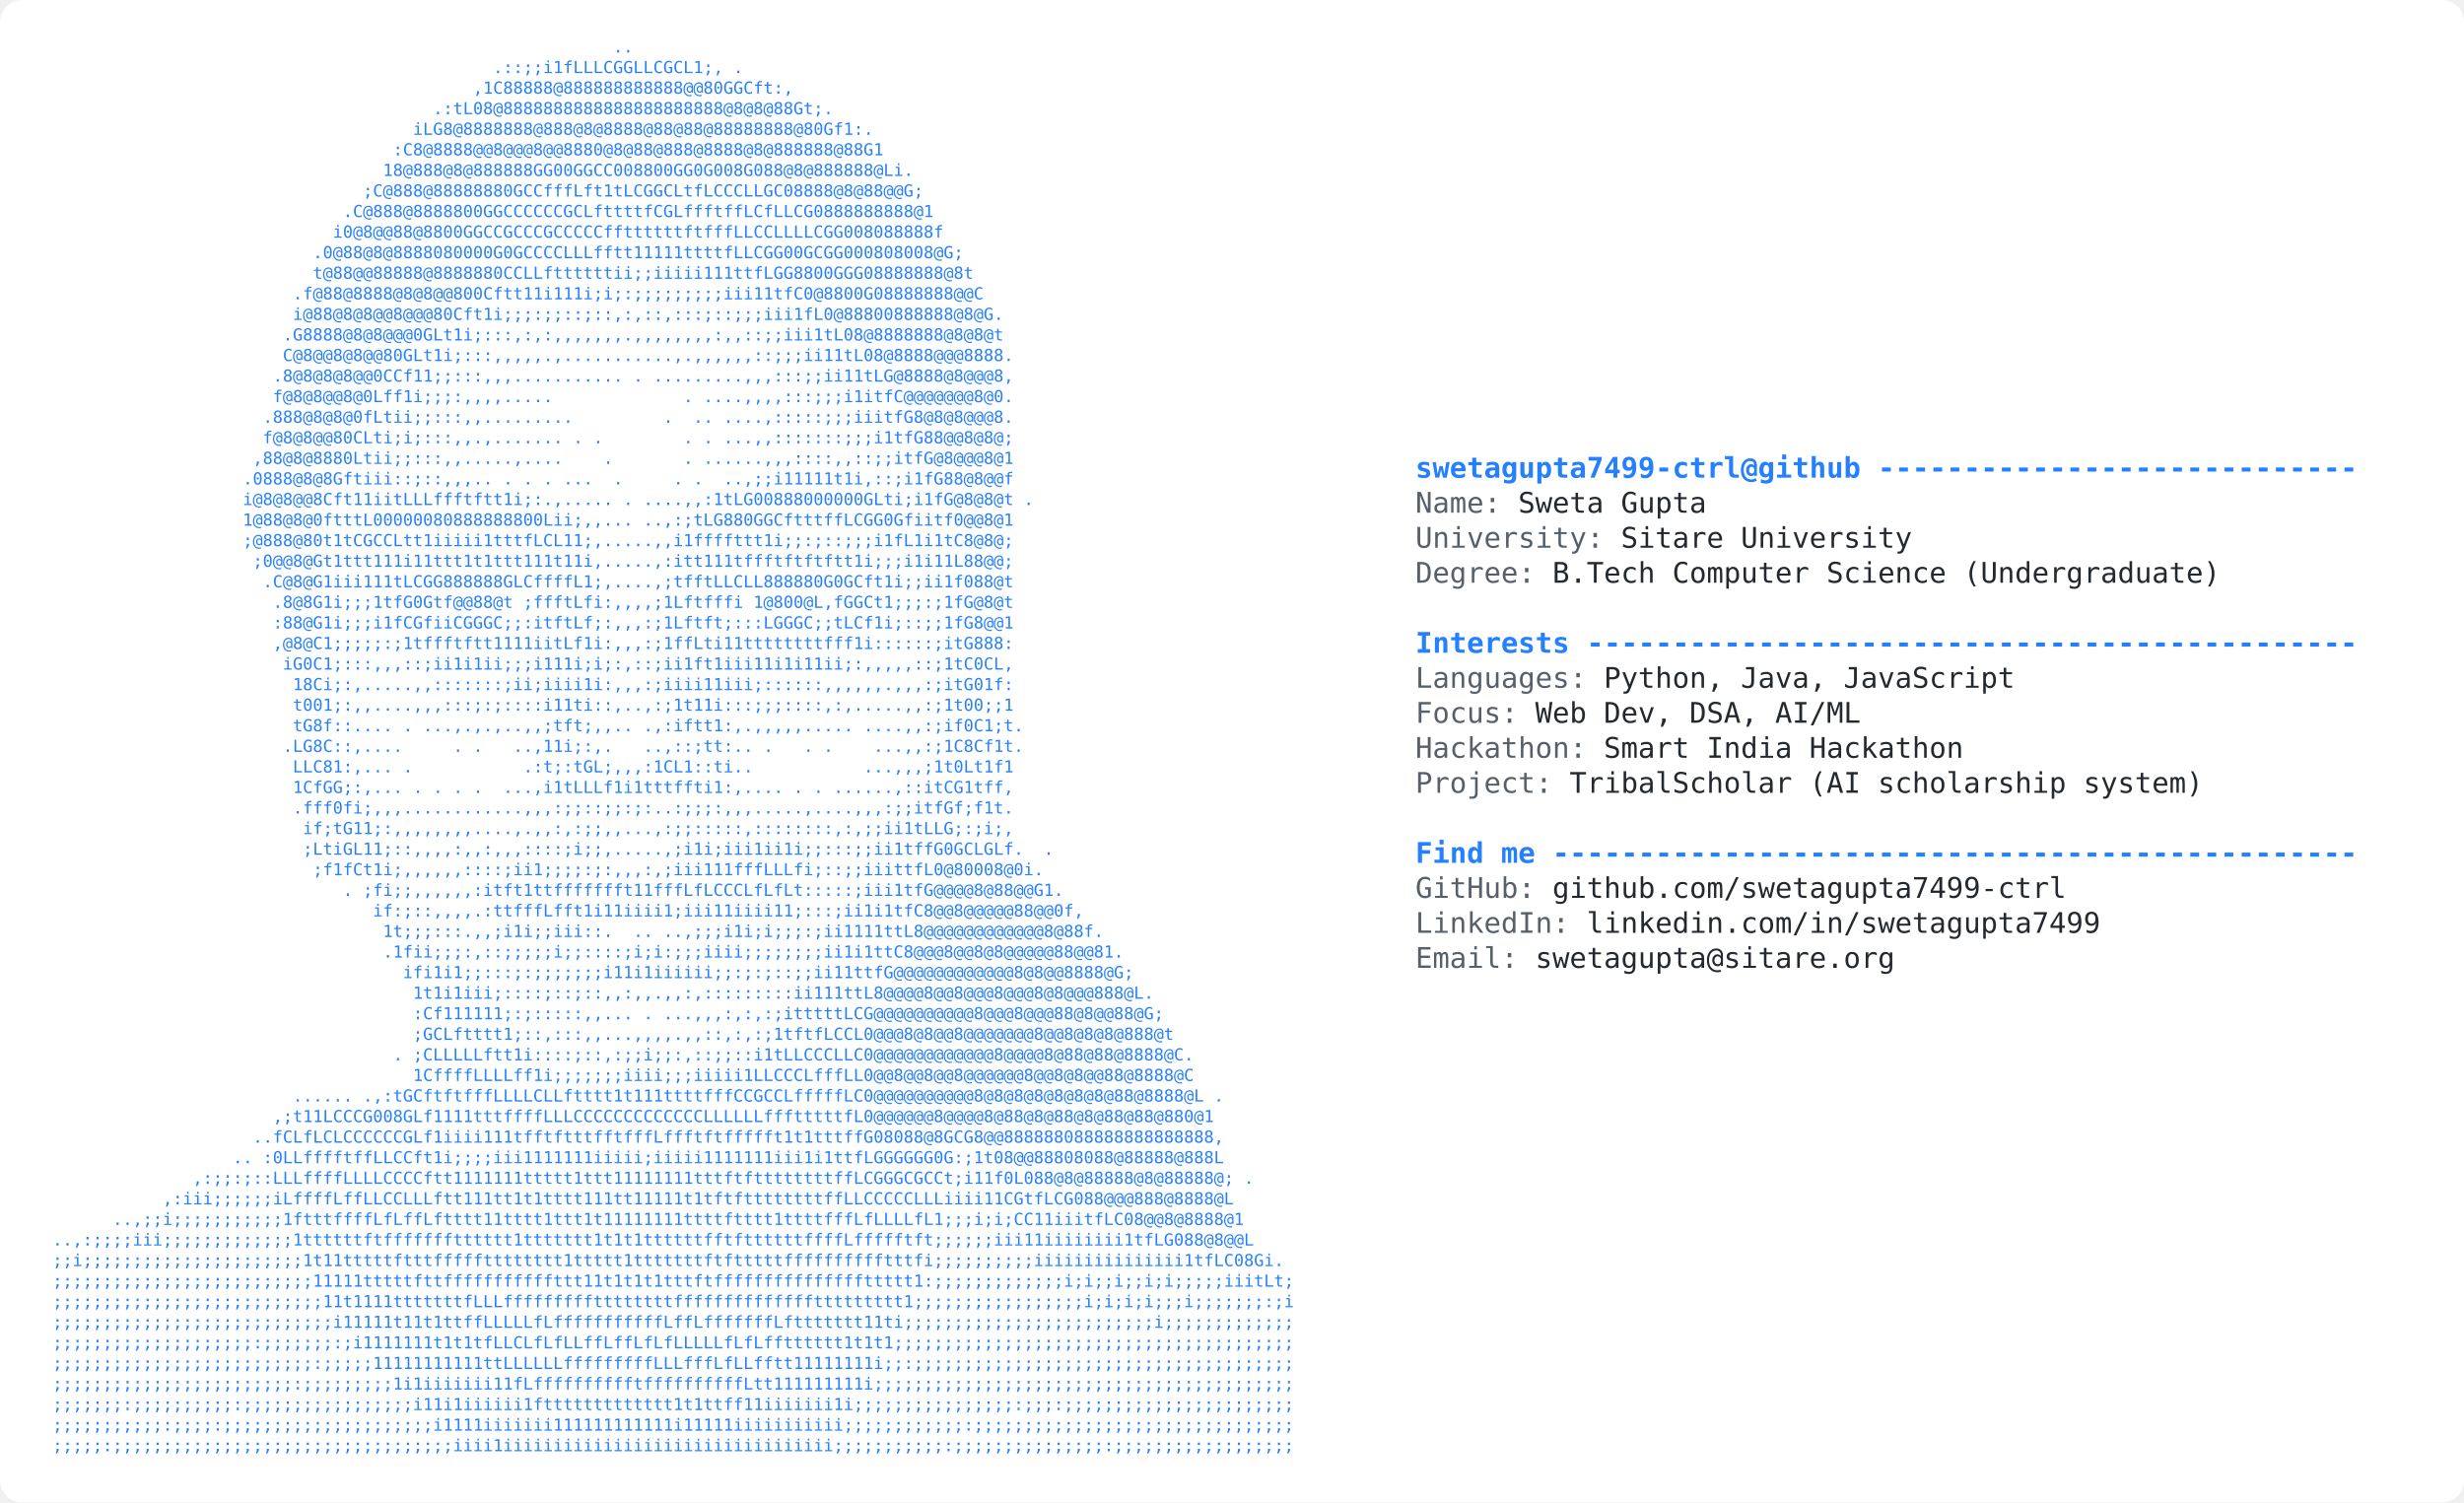
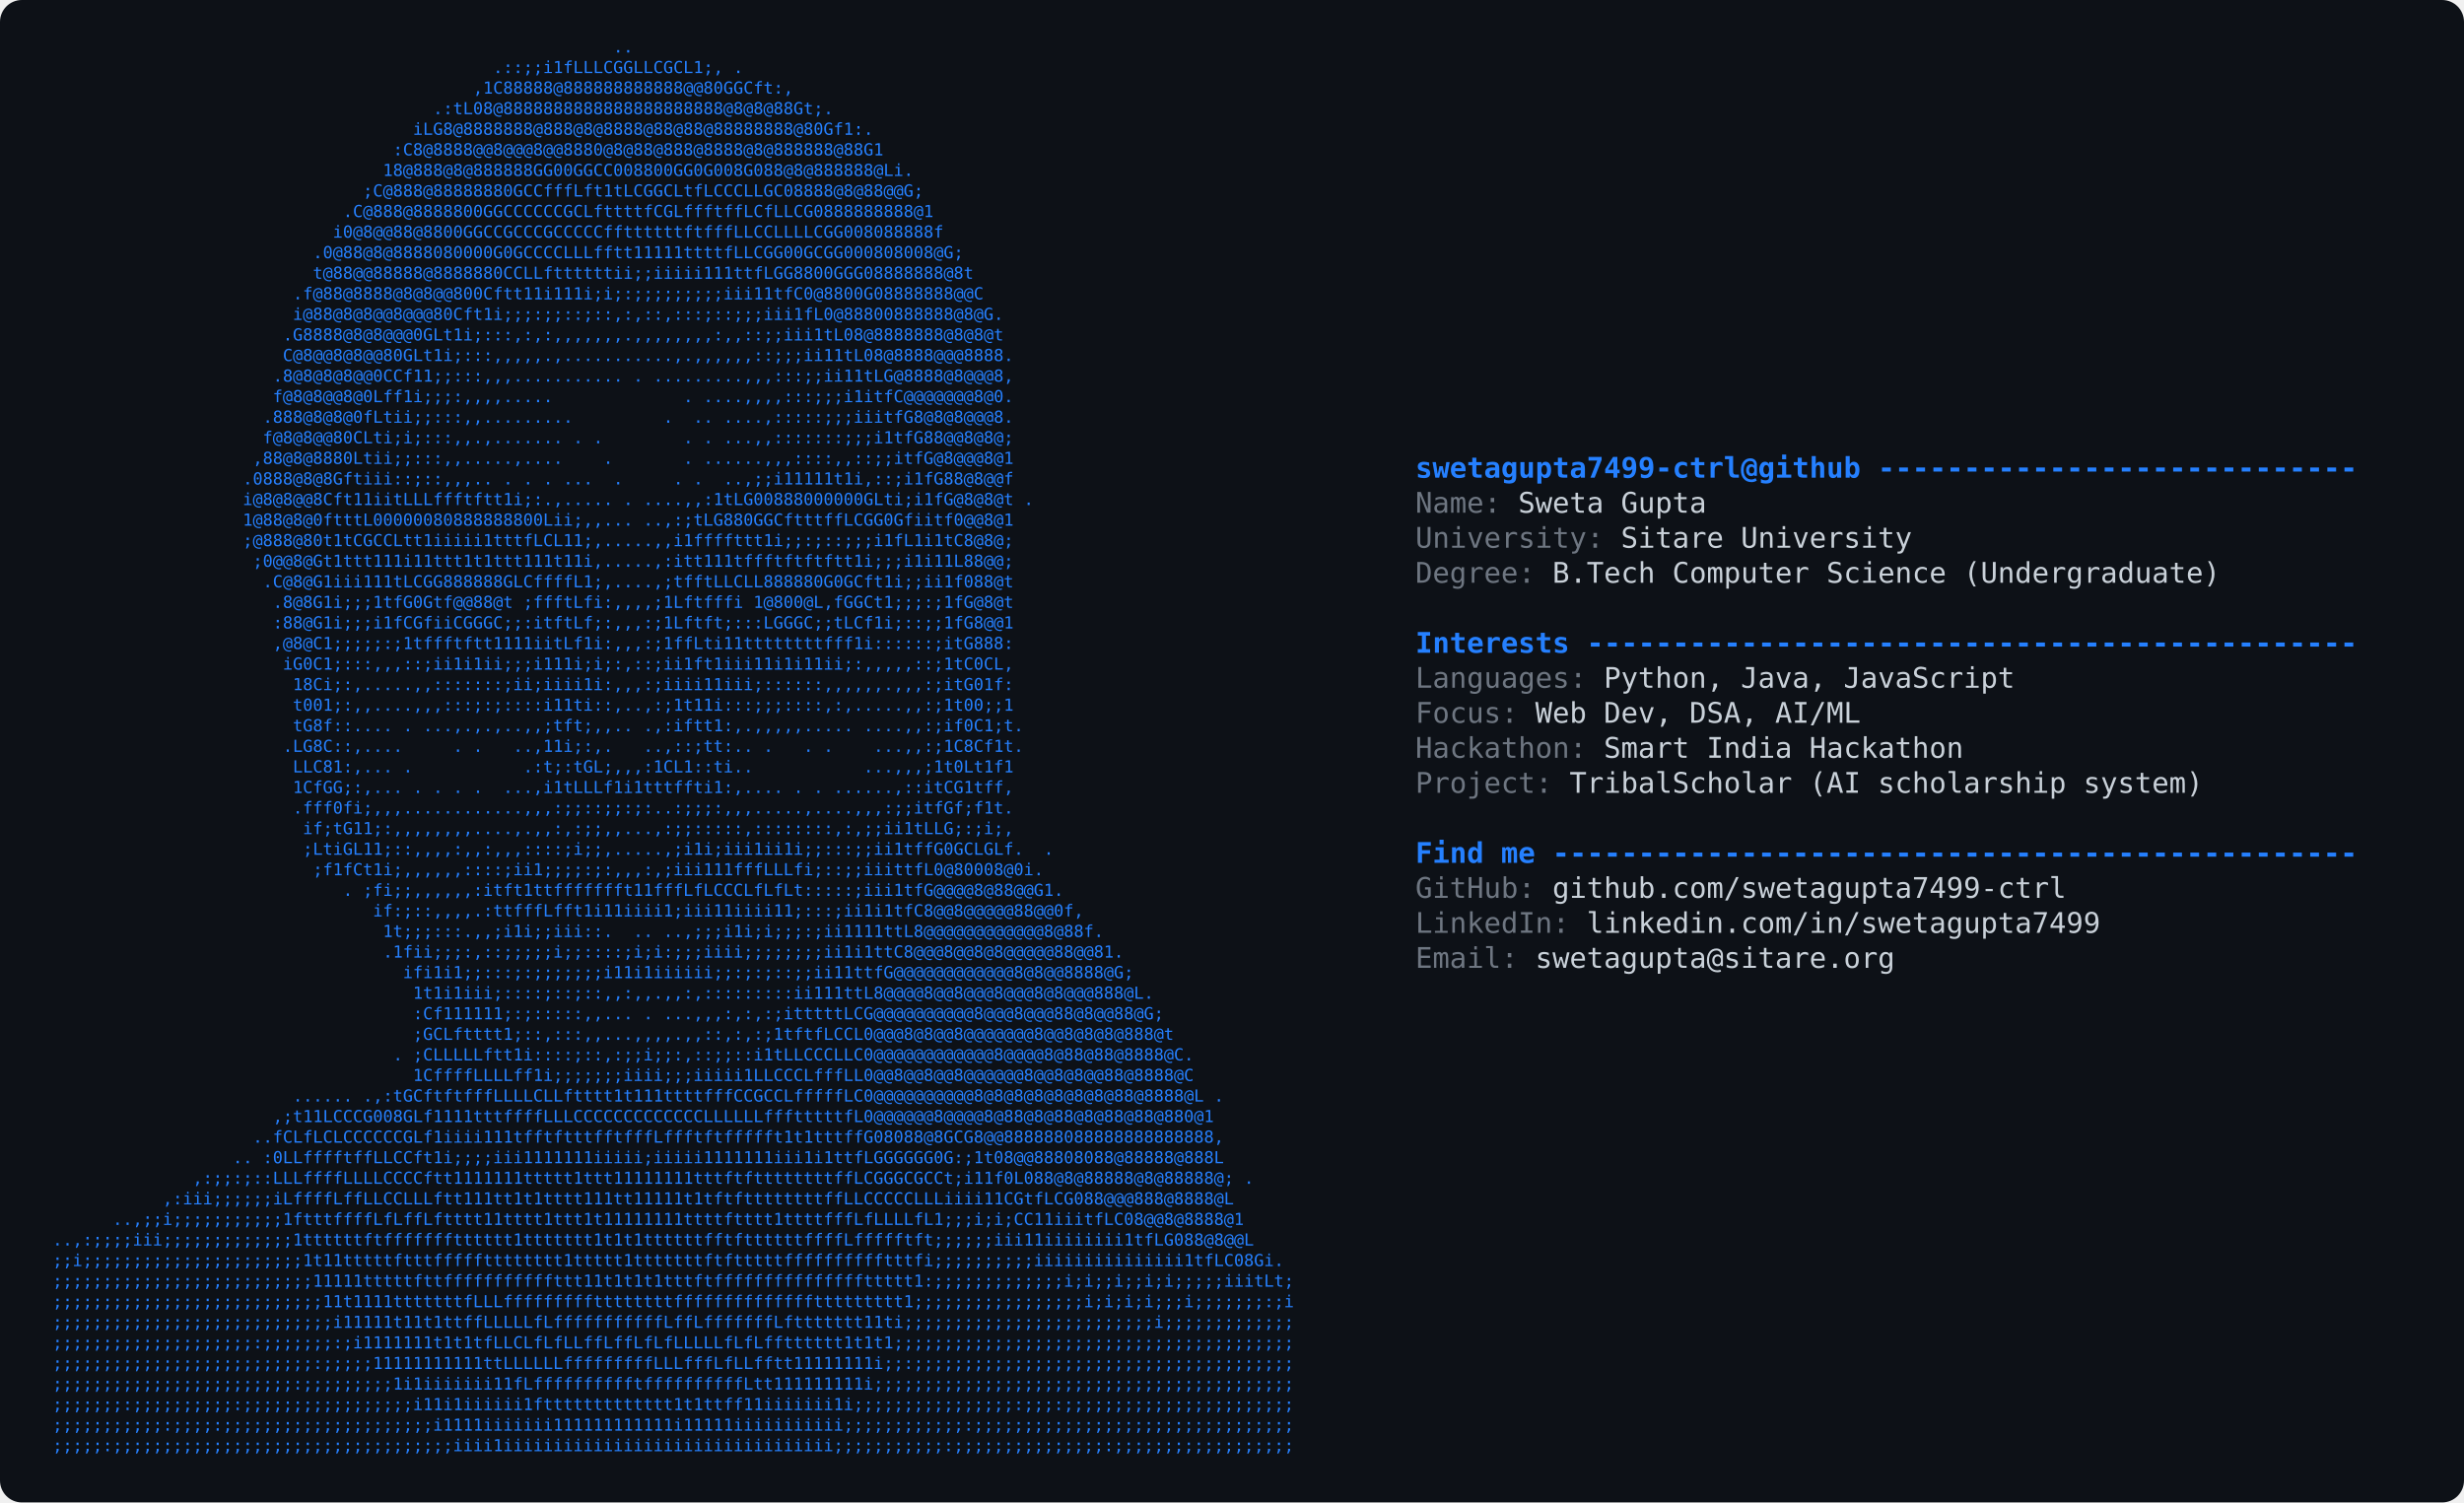
<svg xmlns="http://www.w3.org/2000/svg" width="1126" height="686.6" viewBox="0 0 1126 686.6" font-family="Fira Code, Consolas, Menlo, monospace">
-   <rect width="100%" height="100%" fill="#ffffff" rx="10" />
+   <rect width="100%" height="100%" fill="#0d1117" rx="10" />
  <text x="24" y="24.0" font-size="7.6" fill="#2580ff" xml:space="preserve">                                                        ..</text>
  <text x="24" y="33.4" font-size="7.6" fill="#2580ff" xml:space="preserve">                                            .::;;i1fLLLCGGLLCGCL1;, .</text>
  <text x="24" y="42.8" font-size="7.6" fill="#2580ff" xml:space="preserve">                                          ,1C88888@888888888888@@80GGCft:,</text>
  <text x="24" y="52.2" font-size="7.6" fill="#2580ff" xml:space="preserve">                                      .:tL08@8888888888888888888888@8@8@88Gt;.</text>
  <text x="24" y="61.6" font-size="7.6" fill="#2580ff" xml:space="preserve">                                    iLG8@8888888@888@8@8888@88@88@88888888@80Gf1:.</text>
  <text x="24" y="71.0" font-size="7.6" fill="#2580ff" xml:space="preserve">                                  :C8@8888@@8@@@8@@8880@8@88@888@8888@8@888888@88G1</text>
  <text x="24" y="80.4" font-size="7.6" fill="#2580ff" xml:space="preserve">                                 18@888@8@888888GG00GGCC008800GG0G008G088@8@888888@Li.</text>
  <text x="24" y="89.8" font-size="7.6" fill="#2580ff" xml:space="preserve">                               ;C@888@88888880GCCfffLft1tLCGGCLtfLCCCLLGC08888@8@88@@G;</text>
  <text x="24" y="99.2" font-size="7.6" fill="#2580ff" xml:space="preserve">                             .C@888@8888800GGCCCCCCGCLfttttfCGLffftffLCfLLCG0888888888@1</text>
  <text x="24" y="108.6" font-size="7.6" fill="#2580ff" xml:space="preserve">                            i0@8@@88@8800GGCCGCCCGCCCCCffttttttftfffLLCCLLLLCGG008088888f</text>
  <text x="24" y="118.0" font-size="7.6" fill="#2580ff" xml:space="preserve">                          .0@88@8@8888080000G0GCCCCLLLfftt11111ttttfLLCGG00GCGG000808008@G;</text>
  <text x="24" y="127.4" font-size="7.6" fill="#2580ff" xml:space="preserve">                          t@88@@88888@8888880CCLLfttttttii;;iiiii111ttfLGG8800GGG08888888@8t</text>
  <text x="24" y="136.8" font-size="7.6" fill="#2580ff" xml:space="preserve">                        .f@88@8888@8@8@@800Cftt11i111i;i;:;;;;;;;;;iii11tfC0@8800G08888888@@C</text>
  <text x="24" y="146.2" font-size="7.6" fill="#2580ff" xml:space="preserve">                        i@88@8@8@@8@@@80Cft1i;;;:;;::;::,:,::,:::;::;;;iii1fL0@88800888888@8@G.</text>
  <text x="24" y="155.6" font-size="7.6" fill="#2580ff" xml:space="preserve">                       .G8888@8@8@@@0GLt1i;:::,:,:,,,,,,,.,,,,,,,,:,,::;;iii1tL08@8888888@8@8@t</text>
  <text x="24" y="165.0" font-size="7.6" fill="#2580ff" xml:space="preserve">                       C@8@@8@8@@80GLt1i;:::,,,,,.,...........,.,,,,,,::;;;ii11tL08@8888@@@8888.</text>
  <text x="24" y="174.4" font-size="7.6" fill="#2580ff" xml:space="preserve">                      .8@8@8@8@@0CCf11;;:::,,,........... . .........,,,:::;;ii11tLG@8888@8@@@8,</text>
  <text x="24" y="183.8" font-size="7.6" fill="#2580ff" xml:space="preserve">                      f@8@8@@8@0Lff1i;;;:,,,,.....             . ....,,,,:::;;;i1itfC@@@@@@@8@0.</text>
  <text x="24" y="193.2" font-size="7.6" fill="#2580ff" xml:space="preserve">                     .888@8@8@0fLtii;;:::,,.........         .  .. ....,:::::;;;iiitfG8@8@8@@@8.</text>
  <text x="24" y="202.6" font-size="7.6" fill="#2580ff" xml:space="preserve">                     f@8@8@@80CLti;i;:::,,.,....... . .        . . ...,,:::::::;;;i1tfG88@@8@8@;</text>
  <text x="24" y="212.0" font-size="7.6" fill="#2580ff" xml:space="preserve">                    ,88@8@8880Ltii;;:::,,.....,....    .       . ......,,,::::,,::;;itfG@8@@@8@1</text>
  <text x="24" y="221.4" font-size="7.6" fill="#2580ff" xml:space="preserve">                   .0888@8@8Gftiii::;::,,,.. . . . ...  .     . .  ..,;;i11111t1i,::;i1fG88@8@@f</text>
  <text x="24" y="230.8" font-size="7.6" fill="#2580ff" xml:space="preserve">                   i@8@8@@8Cft11iitLLLffftftt1i;:.,..... . ....,,:1tLG00888000000GLti;i1fG@8@8@t .</text>
  <text x="24" y="240.2" font-size="7.6" fill="#2580ff" xml:space="preserve">                   1@88@8@0ftttL00000080888888800Lii;,,... ..,:;tLG880GGCftttffLCGG0Gfiitf0@@8@1</text>
  <text x="24" y="249.6" font-size="7.6" fill="#2580ff" xml:space="preserve">                   ;@888@80t1tCGCCLtt1iiiii1tttfLCL11;,.....,,i1ffffttt1i;;:;::;;;i1fL1i1tC8@8@;</text>
  <text x="24" y="259.0" font-size="7.6" fill="#2580ff" xml:space="preserve">                    ;0@@8@Gt1ttt111i11ttt1t1ttt111t11i,.....,:itt111tffftftftftt1i;;;i1i11L88@@;</text>
  <text x="24" y="268.4" font-size="7.6" fill="#2580ff" xml:space="preserve">                     .C@8@G1iii111tLCGG888888GLCffffL1;,....,;tfftLLCLL888880G0GCft1i;;ii1f088@t</text>
  <text x="24" y="277.8" font-size="7.6" fill="#2580ff" xml:space="preserve">                      .8@8G1i;;;1tfG0Gtf@@88@t ;ffftLfi:,,,,;1Lftfffi 1@800@L,fGGCt1;;;:;1fG@8@t</text>
  <text x="24" y="287.2" font-size="7.6" fill="#2580ff" xml:space="preserve">                      :88@G1i;;;i1fCGfiiCGGGC;;:itftLf;:,,,:;1Lftft;:::LGGGC;;tLCf1i;::;;1fG8@@1</text>
  <text x="24" y="296.6" font-size="7.6" fill="#2580ff" xml:space="preserve">                      ,@8@C1;;;;;:;1tffftftt1111iitLf1i:,,,:;1ffLti11ttttttttfff1i::::::;itG888:</text>
  <text x="24" y="306.0" font-size="7.6" fill="#2580ff" xml:space="preserve">                       iG0C1;:::,,,::;ii1i1ii;;;i111i;i;:,::;ii1ft1iii11i1i11ii;:,,,,,::;1tC0CL,</text>
  <text x="24" y="315.4" font-size="7.6" fill="#2580ff" xml:space="preserve">                        18Ci;:,.....,,:::::::;ii;iiii1i:,,,:;iiii11iii;::::::,,,,,,.,,,:;itG01f:</text>
  <text x="24" y="324.8" font-size="7.6" fill="#2580ff" xml:space="preserve">                        t001;:,,....,,,:::;:;::::i11ti::,..,:;1t11i:::;;;::::,:,.....,,:;1t00;;1</text>
  <text x="24" y="334.2" font-size="7.6" fill="#2580ff" xml:space="preserve">                        tG8f::.... . ...,.,.,..,,;tft;,,.. .,:iftt1:,.,,,,,..... ....,,:;if0C1;t.</text>
  <text x="24" y="343.6" font-size="7.6" fill="#2580ff" xml:space="preserve">                       .LG8C::,....     . .   ..,11i;:,.   ..,::;tt:.. .   . .    ...,,:;1C8Cf1t.</text>
  <text x="24" y="353.0" font-size="7.6" fill="#2580ff" xml:space="preserve">                        LLC81:,... .           .:t;:tGL;,,,:1CL1::ti..           ...,,,;1t0Lt1f1</text>
  <text x="24" y="362.4" font-size="7.6" fill="#2580ff" xml:space="preserve">                        1CfGG;:,... . . . .  ...,i1tLLLf1i1tttffti1:,.... . . ......,::itCG1tff,</text>
  <text x="24" y="371.8" font-size="7.6" fill="#2580ff" xml:space="preserve">                        .fff0fi;,,,............,,,:;;::;;:;:..:;;;:,,,.....,....,,,:;;itfGf;f1t.</text>
  <text x="24" y="381.2" font-size="7.6" fill="#2580ff" xml:space="preserve">                         if;tG11;:,,,,,,,,....,.,,:,:;;,,...,:;;:::::,::::::::,:,;;ii1tLLG;:;i;,</text>
  <text x="24" y="390.6" font-size="7.6" fill="#2580ff" xml:space="preserve">                         ;LtiGL11;::,,,,:,,:,,,::::;i;;,.....,;i1i;iii1ii1i;;:::;;ii1tffG0GCLGLf.  .</text>
  <text x="24" y="400.0" font-size="7.6" fill="#2580ff" xml:space="preserve">                          ;f1fCt1i;,,,,,,::::;ii1;;;;:;:,,,:,;iii111fffLLLfi;::;;iiittfL0@80008@0i.</text>
  <text x="24" y="409.4" font-size="7.6" fill="#2580ff" xml:space="preserve">                             . ;fi;;,,,,,,:itft1ttffffffft11fffLfLCCCLfLfLt:::::;iii1tfG@@@@8@88@@G1.</text>
  <text x="24" y="418.8" font-size="7.6" fill="#2580ff" xml:space="preserve">                                if:;::,,,,.:ttfffLfft1i11iiii1;iii11iiii11;:::;ii1i1tfC8@@8@@@@@88@@0f,</text>
  <text x="24" y="428.2" font-size="7.6" fill="#2580ff" xml:space="preserve">                                 1t;;;:::.,,;i1i;;iii::.  .. ..,;;;i1i;i;;;:;ii1111ttL8@@@@@@@@@@@@8@88f.</text>
  <text x="24" y="437.6" font-size="7.6" fill="#2580ff" xml:space="preserve">                                 .1fii;;;:,::;;;;;i;;::::;i;i:;;;iiii;;;;;;;;ii1i1ttC8@@@8@@8@8@@@@@88@@81.</text>
  <text x="24" y="447.0" font-size="7.6" fill="#2580ff" xml:space="preserve">                                   ifi1i1;;:::;:;;;;;;;i11i1iiiiii;;:;:;::;;ii11ttfG@@@@@@@@@@@@8@8@@8888@G;</text>
  <text x="24" y="456.4" font-size="7.6" fill="#2580ff" xml:space="preserve">                                    1t1i1iii;::::;::;::,,:,,.,,:,:::::::::ii111ttL8@@@@8@@8@@@8@@@8@8@@@888@L.</text>
  <text x="24" y="465.8" font-size="7.6" fill="#2580ff" xml:space="preserve">                                    :Cf111111;:;:::::,,... . ...,,,:,:,:;itttttLCG@@@@@@@@@@8@@@8@@@88@8@@88@G;</text>
  <text x="24" y="475.2" font-size="7.6" fill="#2580ff" xml:space="preserve">                                    ;GCLftttt1;::,:::,,...,,,,.,,::,:,:;1tftfLCCL0@@@8@8@@8@@@@@@@8@@8@8@8@888@t</text>
  <text x="24" y="484.6" font-size="7.6" fill="#2580ff" xml:space="preserve">                                  . ;CLLLLLftt1i::::;::,:;;i;;:,::;;::i1tLLCCCLLC0@@@@@@@@@@@@8@@@@8@88@88@8888@C.</text>
  <text x="24" y="494.0" font-size="7.6" fill="#2580ff" xml:space="preserve">                                    1CffffLLLLff1i;;;;;;;iiii;;;iiiii1LLCCCLfffLL0@@8@@8@@8@@@@@@8@@8@8@@88@8888@C</text>
  <text x="24" y="503.4" font-size="7.6" fill="#2580ff" xml:space="preserve">                        ...... .,:tGCftftfffLLLLCLLftttt1t111ttttfffCCGCCLfffffLC0@@@@@@@@@@8@8@8@8@8@8@8@88@8888@L .</text>
  <text x="24" y="512.8" font-size="7.6" fill="#2580ff" xml:space="preserve">                      ,;t11LCCCG008GLf1111tttffffLLLCCCCCCCCCCCCCLLLLLLffftttttfL0@@@@@@8@@@@8@88@8@88@8@88@88@880@1</text>
  <text x="24" y="522.2" font-size="7.6" fill="#2580ff" xml:space="preserve">                    ..fCLfLCLCCCCCCGLf1iiii111tfftftttfftfffLffftftffffft1t1tttffG08088@8GCG8@@888888088888888888888,</text>
  <text x="24" y="531.6" font-size="7.6" fill="#2580ff" xml:space="preserve">                  .. :0LLfffftffLLCCft1i;;;;iii1111111iiiii;iiiii1111111iii1i1ttfLGGGGGG0G:;1t08@@88808088@88888@888L</text>
  <text x="24" y="541.0" font-size="7.6" fill="#2580ff" xml:space="preserve">              ,:;;:;::LLLffffLLLLCCCCftt1111111ttttt1ttt11111111tttftfttttttttffLCGGGCGCCt;i11f0L088@8@88888@8@88888@; .</text>
  <text x="24" y="550.4" font-size="7.6" fill="#2580ff" xml:space="preserve">           ,:iii;;;;;;iLffffLffLLCCLLLftt111tt1t1tttt111tt11111t1tftfttttttttffLLCCCCCLLLiiii11CGtfLCG088@@@888@8888@L</text>
  <text x="24" y="559.8" font-size="7.6" fill="#2580ff" xml:space="preserve">      ..,;;i;;;;;;;;;;;1ftttffffLfLffLftttt11tttt1ttt1t11111111ttttftttt1ttttfffLfLLLLfL1;;;i;i;CC11iiitfLC08@@8@8888@1</text>
  <text x="24" y="569.2" font-size="7.6" fill="#2580ff" xml:space="preserve">..,:;;;;iii;;;;;;;;;;;;;1ttttttftffffffftttttt1ttttttt1t1t1ttttttfftfttttttffffLffffftft;;;;;;iii11iiiiiiii1tfLG088@8@@L</text>
  <text x="24" y="578.6" font-size="7.6" fill="#2580ff" xml:space="preserve">;;i;;;;;;;;;;;;;;;;;;;;;;1t11tttttftttffffftttttttt1ttttt1tttttttftftttttfffffffffftttfi;;;;;;;;;;iiiiiiiiiiiiiii1tfLC08Gi.</text>
  <text x="24" y="588.0" font-size="7.6" fill="#2580ff" xml:space="preserve">;;;;;;;;;;;;;;;;;;;;;;;;;;11111tttttfttfffffffffffttt11t1t1t1tttftfffffffffffffffttttt1:;;;;;;;;;;;;;i;i;;i;;i;i;;;;;iiitLt;</text>
  <text x="24" y="597.4" font-size="7.6" fill="#2580ff" xml:space="preserve">;;;;;;;;;;;;;;;;;;;;;;;;;;;11t1111tttttttfLLLfffffffffttttttttffffffffffffffttttttttt1;;;;;;;;;;;;;;;;;i;i;i;i;;;i;;;;;;;:;i</text>
  <text x="24" y="606.8" font-size="7.6" fill="#2580ff" xml:space="preserve">;;;;;;;;;;;;;;;;;;;;;;;;;;;;i11111t11t1ttffLLLLLfLfffffffffffLffLfffffffLfttttttt11ti;;;;;;;;;;;;;;;;;;;;;;;;;i;;;;;;;;;;;;;</text>
  <text x="24" y="616.2" font-size="7.6" fill="#2580ff" xml:space="preserve">;;;;;;;;;;;;;;;;;;;;:;;;;;;;:;i1111111t1t1tfLLCLfLfLLffLffLfLfLLLLLfLfLfftttttt1t1t1;;;;;;;;;;;;;;;;;;;;;;;;;;;;;;;;;;;;;;;;</text>
  <text x="24" y="625.6" font-size="7.6" fill="#2580ff" xml:space="preserve">;;;;;;;;;;;;;;;;;;;;;;;;;;:;;;;;11111111111ttLLLLLLfffffffffLLLfffLfLLfftt11111111i;;:;;;;;;;;;;;;;;;;;;;;;;;;;;;;;;;;;;;;;;</text>
  <text x="24" y="635.0" font-size="7.6" fill="#2580ff" xml:space="preserve">;;;;;;;;;;;;;;;;;;;;;;;;:;;;;;;;;;1i1iiiiiii11fLfffffffffftffffffffffLtt111111111i;;;;;;;;;;;;;;;;;;;;;;;;;;;;;;;;;;;;;;;;;;</text>
  <text x="24" y="644.4" font-size="7.6" fill="#2580ff" xml:space="preserve">;;;;;;;:;;;;;;;;;;:;;;;;;;;;;;;;;;;;i11i1iiiiii1fttttttttttttt1t1ttff11iiiiiii1i;;;;;;;;;;;;;;;;:;;;:;;;;;;;;;;;;;;;;;;;;;;;</text>
  <text x="24" y="653.8" font-size="7.6" fill="#2580ff" xml:space="preserve">;;;;;;;;;;;:;;;;:;;;;;;;;;;;;;;;;;;;;;i1111iiiiiii111111111111i11111iiiiiiiiiii;;;;;;;;;;;;:;;;;;;;;;;;;;;;;;;;;;;;;;;;;;;;;</text>
  <text x="24" y="663.2" font-size="7.6" fill="#2580ff" xml:space="preserve">;;;;;:;;;;;;;;;;;;;;;;;;;;;;;;;;;;;;;;;;iiii1iiiiiiiiiiiiiiiiiiiiiiiiiiiiiiiii;;;;;;;;;;;:;;;;;;;;;;;;;;;:;;;;;;;;;;;;;;;;;;</text>
  <text x="646.8" y="218.3" font-size="13" fill="#2580ff" font-weight="bold">swetagupta7499-ctrl@github  ----------------------------</text>
  <text x="646.8" y="234.3" font-size="13">
-     <tspan fill="#57606a">Name:</tspan>
-     <tspan fill="#24292f">Sweta Gupta</tspan>
+     <tspan fill="#6e7681">Name:</tspan>
+     <tspan fill="#c9d1d9">Sweta Gupta</tspan>
  </text>
  <text x="646.8" y="250.3" font-size="13">
-     <tspan fill="#57606a">University:</tspan>
-     <tspan fill="#24292f">Sitare University</tspan>
+     <tspan fill="#6e7681">University:</tspan>
+     <tspan fill="#c9d1d9">Sitare University</tspan>
  </text>
  <text x="646.8" y="266.3" font-size="13">
-     <tspan fill="#57606a">Degree:</tspan>
-     <tspan fill="#24292f">B.Tech Computer Science (Undergraduate)</tspan>
+     <tspan fill="#6e7681">Degree:</tspan>
+     <tspan fill="#c9d1d9">B.Tech Computer Science (Undergraduate)</tspan>
  </text>
  <text x="646.8" y="298.3" font-size="13" fill="#2580ff" font-weight="bold">Interests  ---------------------------------------------</text>
  <text x="646.8" y="314.3" font-size="13">
-     <tspan fill="#57606a">Languages:</tspan>
-     <tspan fill="#24292f">Python, Java, JavaScript</tspan>
+     <tspan fill="#6e7681">Languages:</tspan>
+     <tspan fill="#c9d1d9">Python, Java, JavaScript</tspan>
  </text>
  <text x="646.8" y="330.3" font-size="13">
-     <tspan fill="#57606a">Focus:</tspan>
-     <tspan fill="#24292f">Web Dev, DSA, AI/ML</tspan>
+     <tspan fill="#6e7681">Focus:</tspan>
+     <tspan fill="#c9d1d9">Web Dev, DSA, AI/ML</tspan>
  </text>
  <text x="646.8" y="346.3" font-size="13">
-     <tspan fill="#57606a">Hackathon:</tspan>
-     <tspan fill="#24292f">Smart India Hackathon</tspan>
+     <tspan fill="#6e7681">Hackathon:</tspan>
+     <tspan fill="#c9d1d9">Smart India Hackathon</tspan>
  </text>
  <text x="646.8" y="362.3" font-size="13">
-     <tspan fill="#57606a">Project:</tspan>
-     <tspan fill="#24292f">TribalScholar (AI scholarship system)</tspan>
+     <tspan fill="#6e7681">Project:</tspan>
+     <tspan fill="#c9d1d9">TribalScholar (AI scholarship system)</tspan>
  </text>
  <text x="646.8" y="394.3" font-size="13" fill="#2580ff" font-weight="bold">Find me  -----------------------------------------------</text>
  <text x="646.8" y="410.3" font-size="13">
-     <tspan fill="#57606a">GitHub:</tspan>
-     <tspan fill="#24292f">github.com/swetagupta7499-ctrl</tspan>
+     <tspan fill="#6e7681">GitHub:</tspan>
+     <tspan fill="#c9d1d9">github.com/swetagupta7499-ctrl</tspan>
  </text>
  <text x="646.8" y="426.3" font-size="13">
-     <tspan fill="#57606a">LinkedIn:</tspan>
-     <tspan fill="#24292f">linkedin.com/in/swetagupta7499</tspan>
+     <tspan fill="#6e7681">LinkedIn:</tspan>
+     <tspan fill="#c9d1d9">linkedin.com/in/swetagupta7499</tspan>
  </text>
  <text x="646.8" y="442.3" font-size="13">
-     <tspan fill="#57606a">Email:</tspan>
-     <tspan fill="#24292f">swetagupta@sitare.org</tspan>
+     <tspan fill="#6e7681">Email:</tspan>
+     <tspan fill="#c9d1d9">swetagupta@sitare.org</tspan>
  </text>
</svg>
